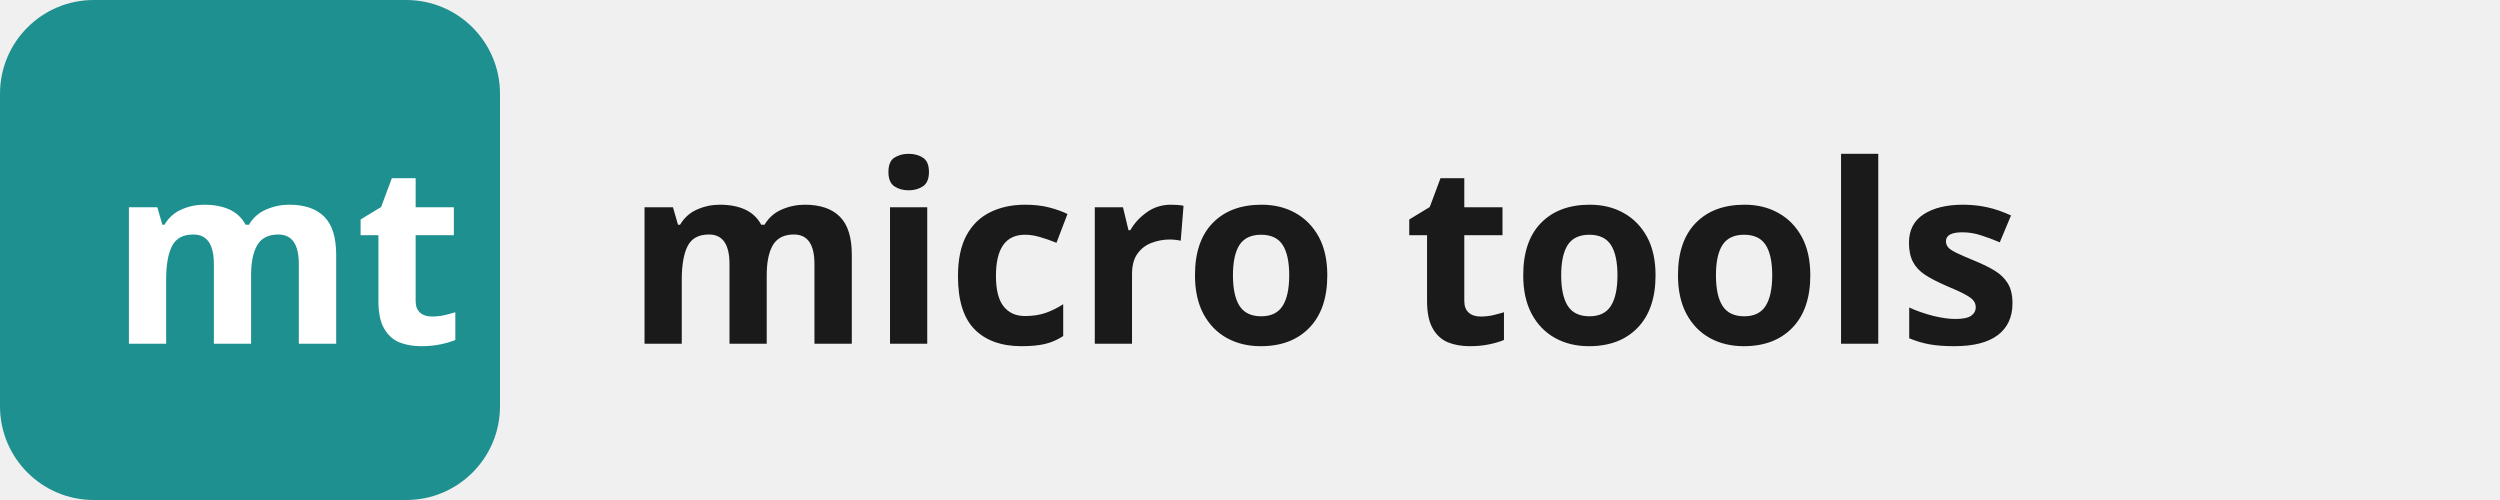
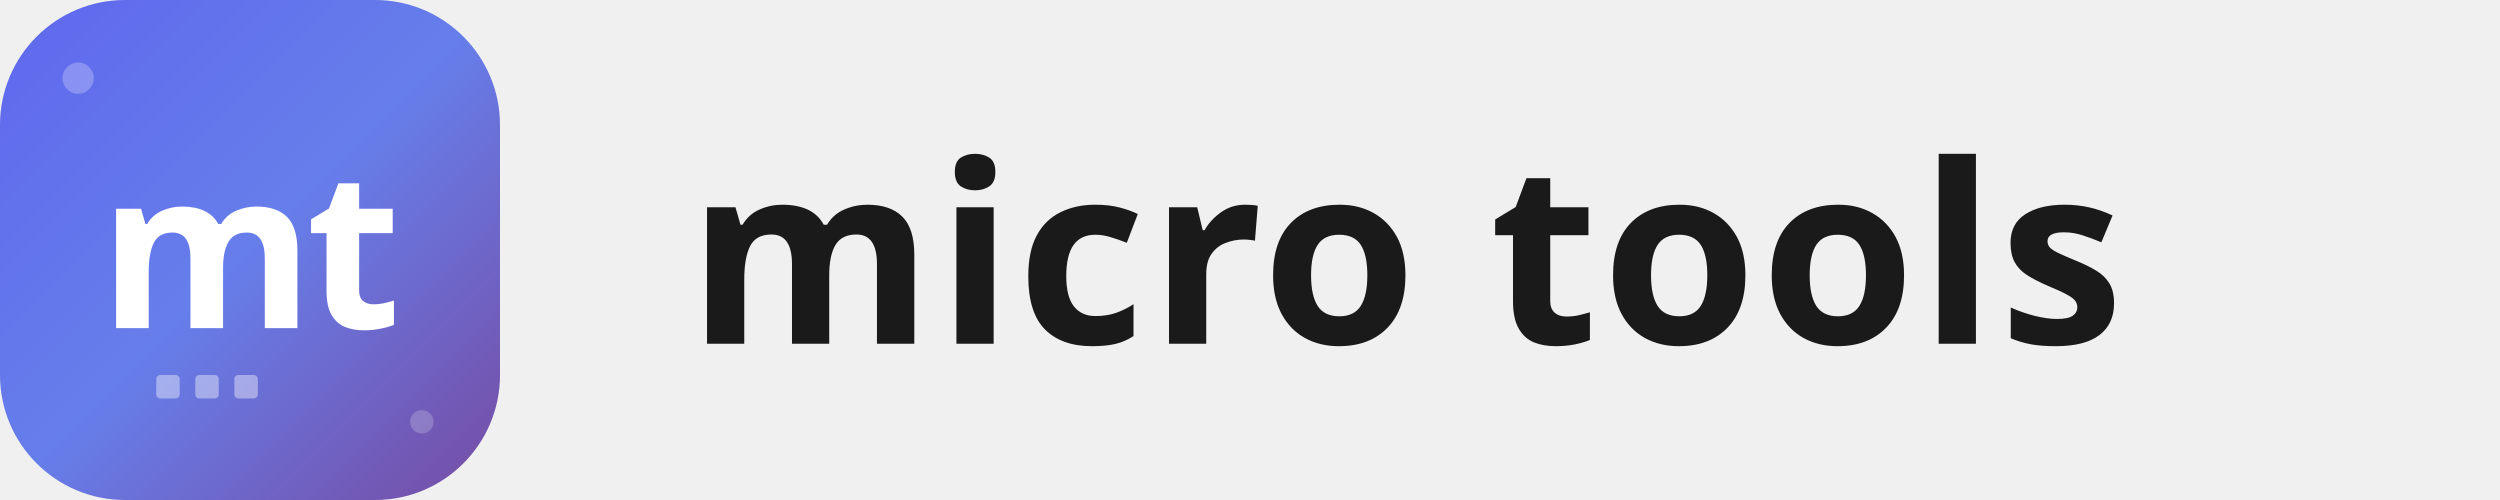
<svg xmlns="http://www.w3.org/2000/svg" height="64" viewBox="0 0 320 64">
-   <rect x="0" y="0" width="64" height="64" rx="12" fill="#1e908f" />
-   <text x="14" y="44" font-family="Segoe UI, sans-serif" font-weight="bold" font-size="32" fill="white">mt</text>
-   <text x="80" y="44" font-family="Segoe UI, sans-serif" font-weight="600" font-size="32" fill="#1a1a1a">micro tools</text>
+   <defs>
+     <linearGradient id="bgGradient" x1="0%" y1="0%" x2="100%" y2="100%">
+       <stop offset="0%" style="stop-color:#5f67ee;stop-opacity:1" />
+       <stop offset="50%" style="stop-color:#667eea;stop-opacity:1" />
+       <stop offset="100%" style="stop-color:#764ba2;stop-opacity:1" />
+     </linearGradient>
+   </defs>
+   <rect x="0" y="0" width="64" height="64" rx="16" fill="url(#bgGradient)" />
+   <circle cx="10" cy="10" r="2" fill="white" opacity="0.25" />
+   <circle cx="54" cy="54" r="1.5" fill="white" opacity="0.2" />
+   <text x="32" y="42" font-family="Segoe UI, -apple-system, BlinkMacSystemFont, sans-serif" font-weight="bold" font-size="28" fill="white" text-anchor="middle" letter-spacing="-1">mt</text>
+   <g transform="translate(20, 48)">
+     <rect x="0" y="0" width="3" height="3" rx="0.5" fill="white" opacity="0.4" />
+     <rect x="5" y="0" width="3" height="3" rx="0.5" fill="white" opacity="0.4" />
+     <rect x="10" y="0" width="3" height="3" rx="0.5" fill="white" opacity="0.4" />
+   </g>
+   <text x="88" y="44" font-family="Segoe UI, -apple-system, BlinkMacSystemFont, sans-serif" font-weight="600" font-size="32" fill="#1a1a1a" letter-spacing="0.5">micro tools</text>
</svg>
